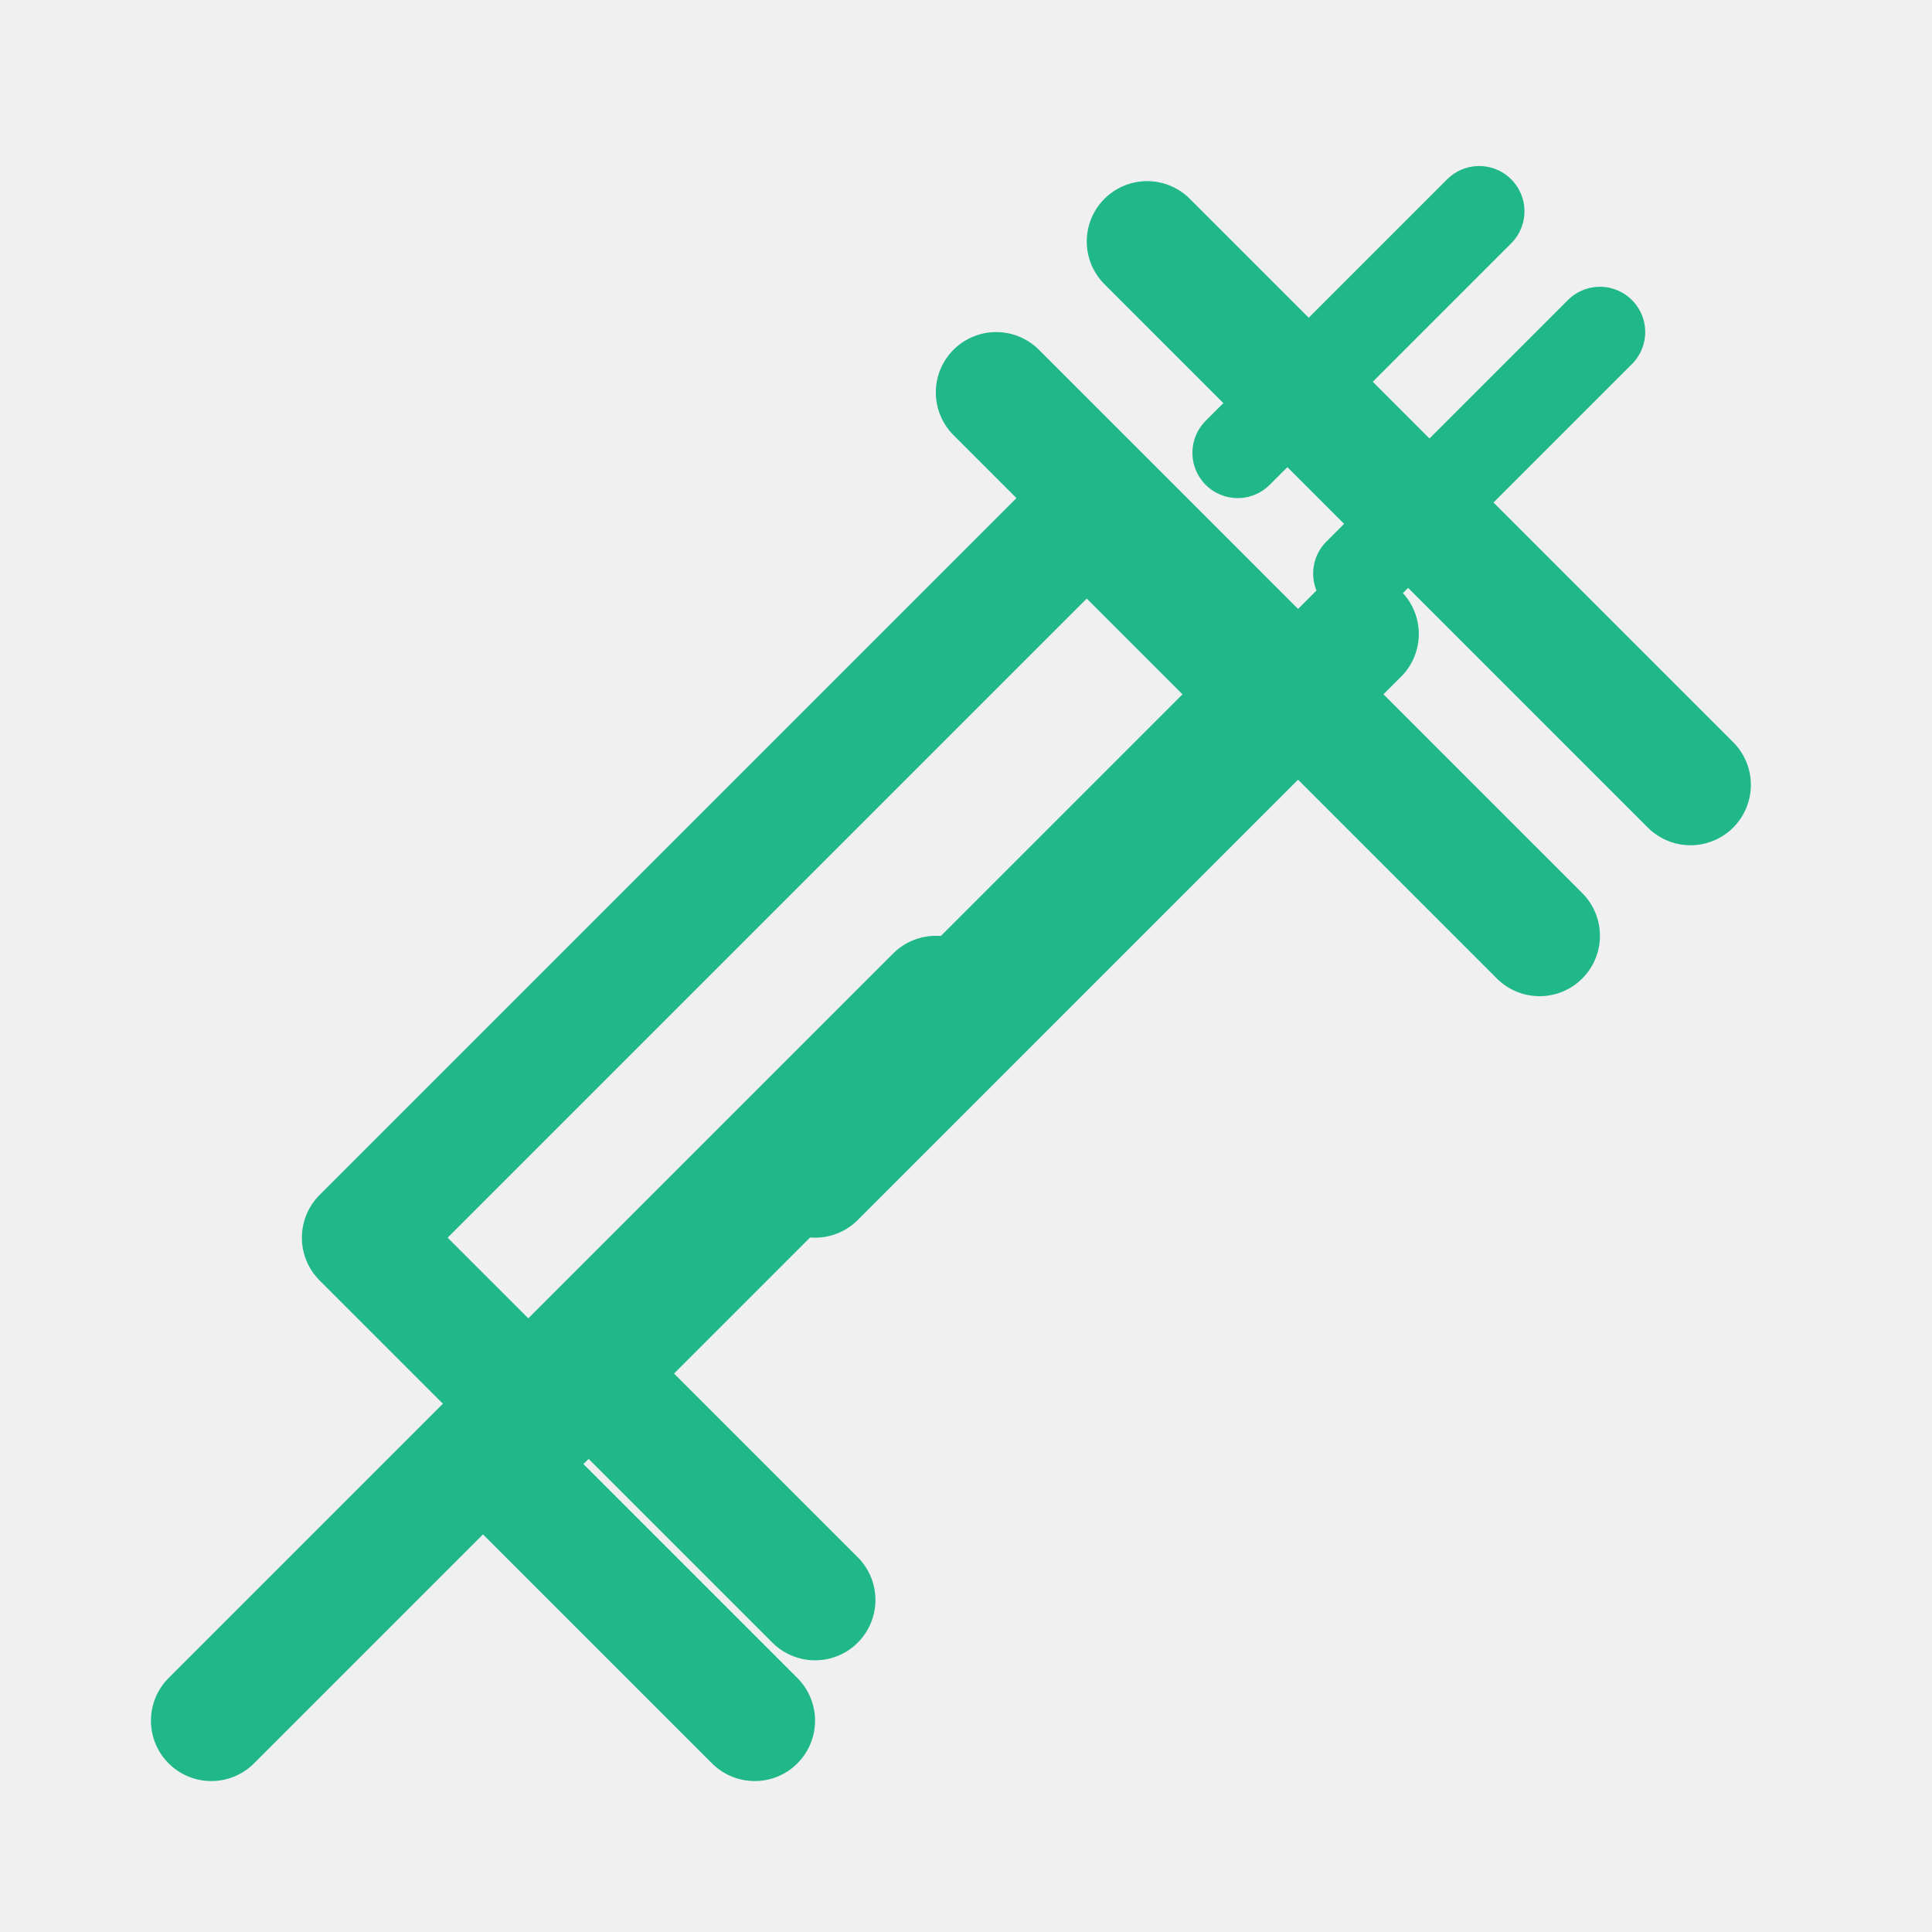
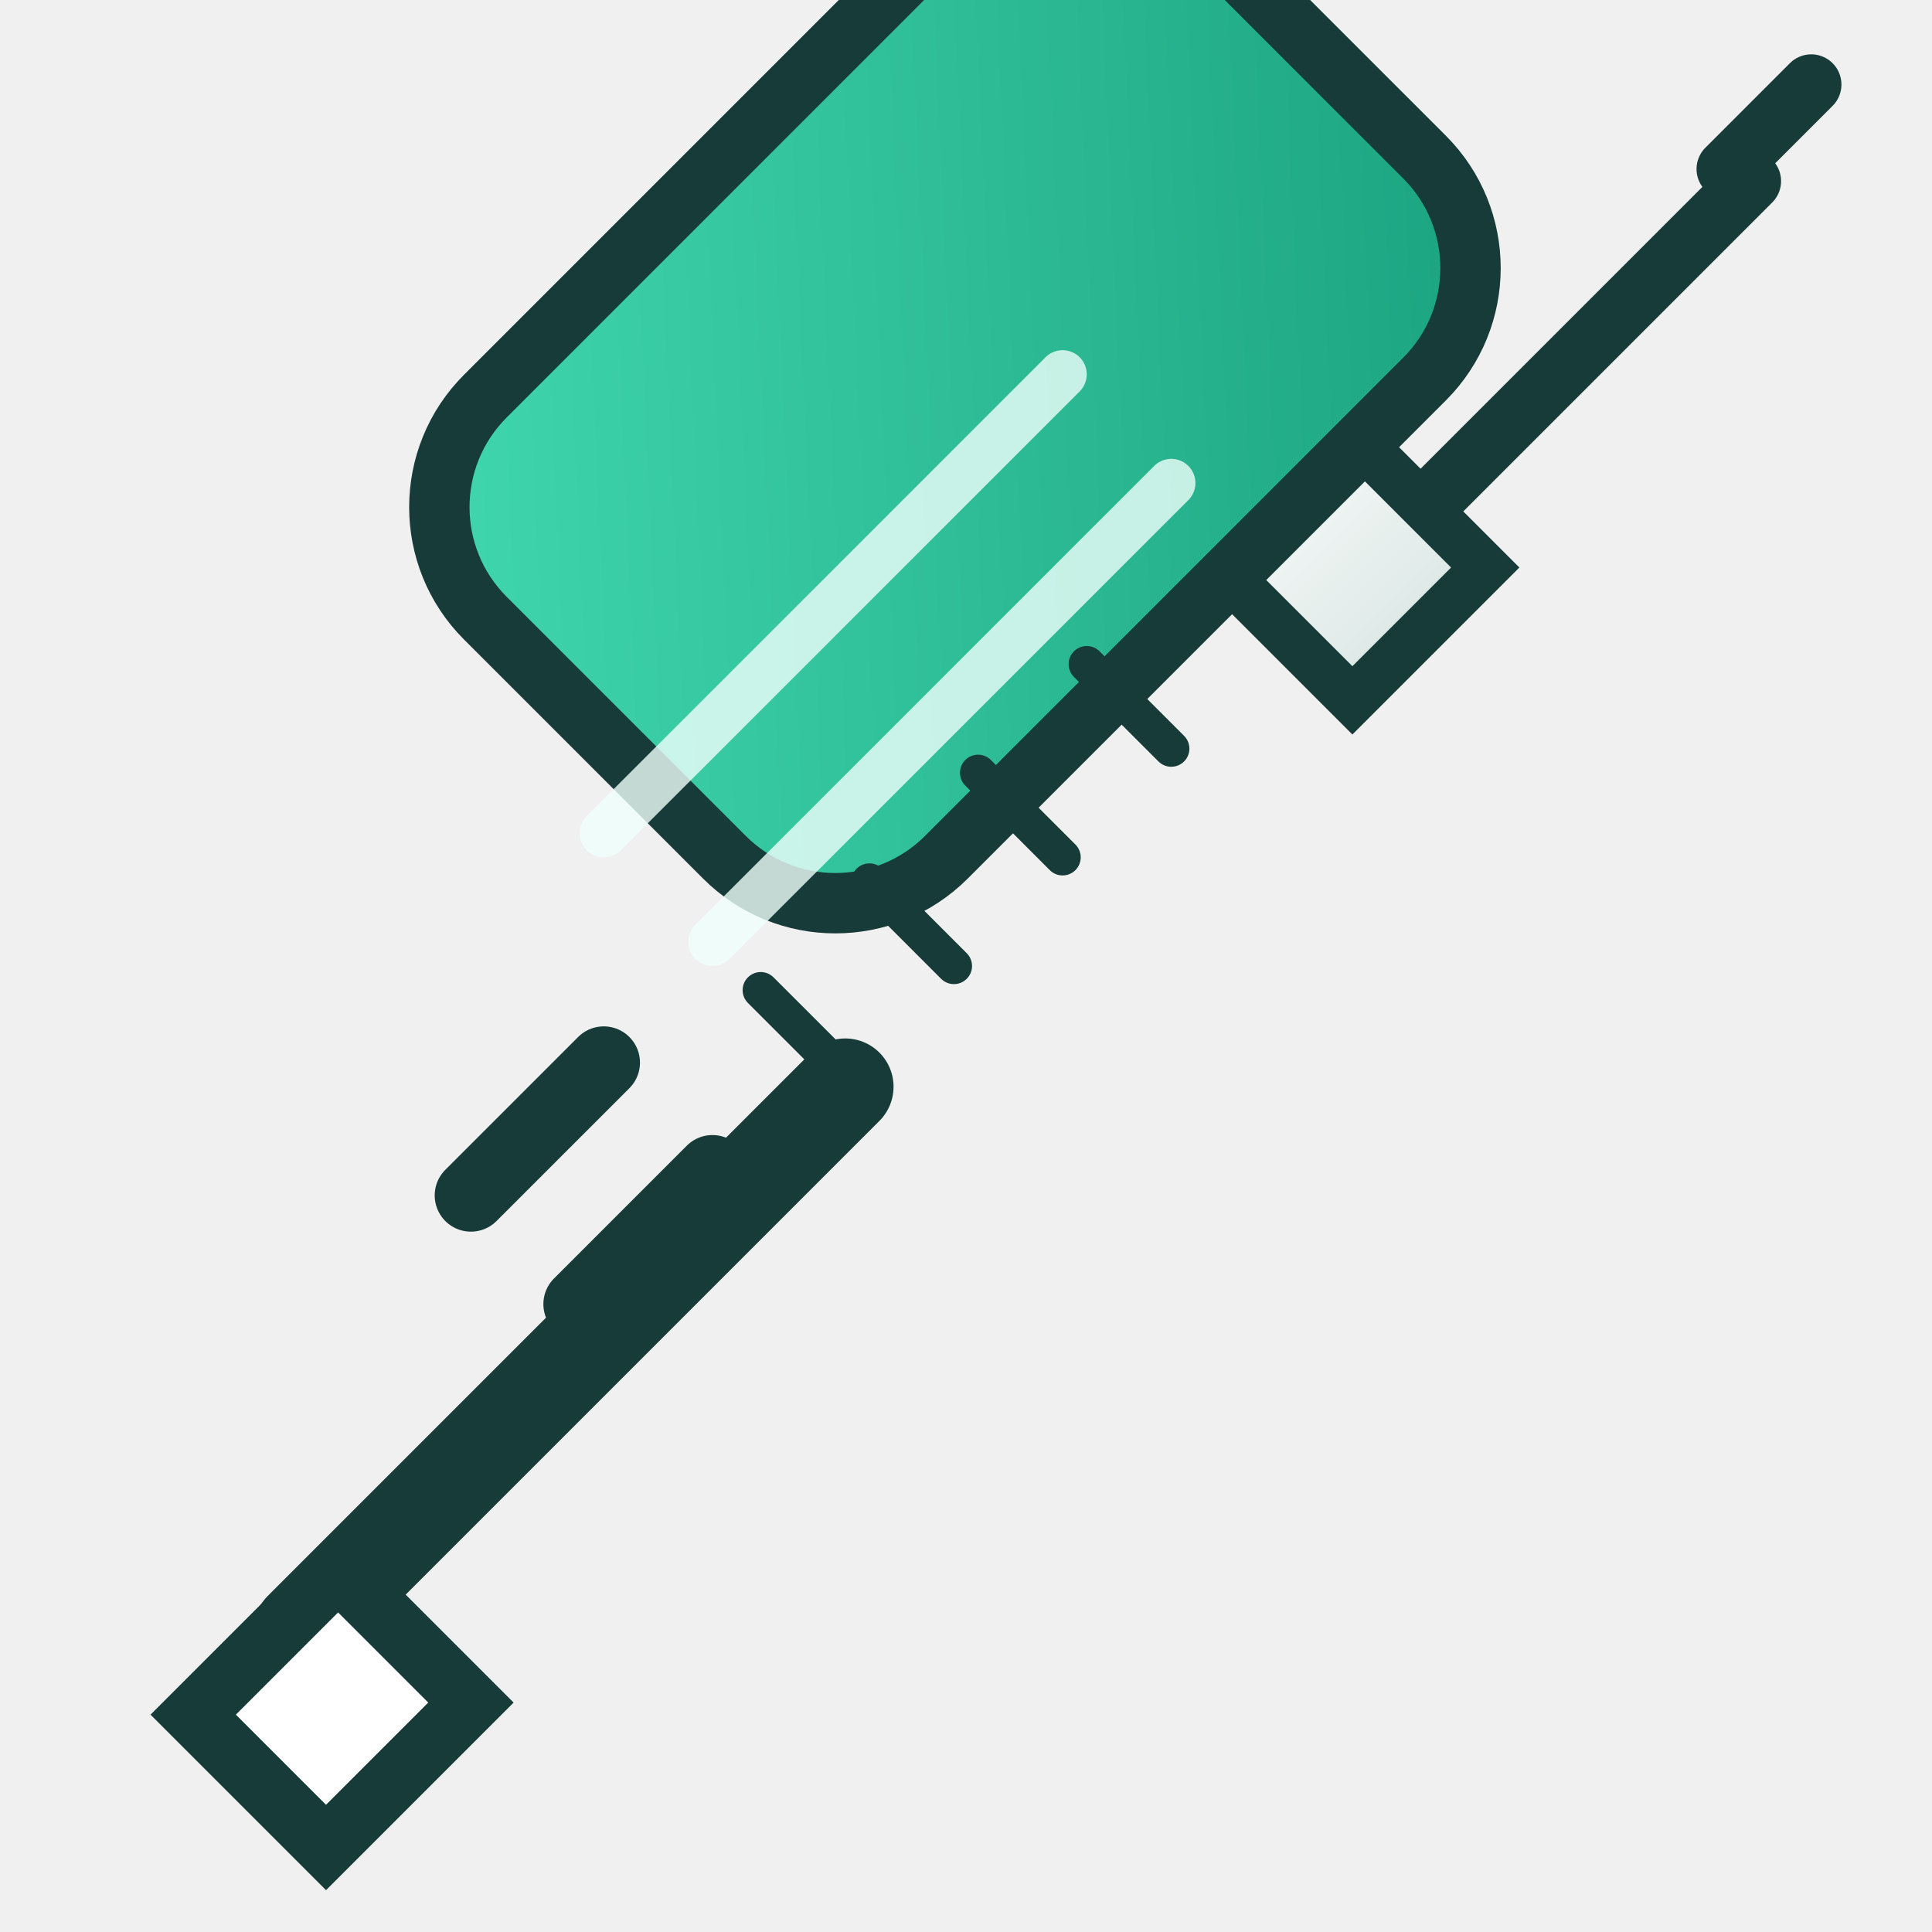
- <svg xmlns="http://www.w3.org/2000/svg" viewBox="0 0 64 64" fill="none">
-   <path d="M38 8l18 18M33 13l18 18M10 54l21-21M19 45l8 8M7 57l7-7M27 39l18-18M17 49l8 8" stroke="#20B889" stroke-width="4" stroke-linecap="round" />
-   <path d="M18 47l-6-6 24-24 6 6-24 24Z" stroke="#20B889" stroke-width="4" stroke-linejoin="round" />
-   <path d="M41 15l8-8M45 19l8-8" stroke="#20B889" stroke-width="3" stroke-linecap="round" />
+ <svg xmlns="http://www.w3.org/2000/svg" viewBox="0 0 160 160" fill="none">
+   <defs>
+     <linearGradient id="b" x1="35" y1="38" x2="116" y2="112" gradientUnits="userSpaceOnUse">
+       <stop stop-color="#42D9B0" />
+       <stop offset="1" stop-color="#159A78" />
+     </linearGradient>
+     <linearGradient id="m" x1="106" y1="28" x2="143" y2="65" gradientUnits="userSpaceOnUse">
+       <stop stop-color="#FFFFFF" />
+       <stop offset="1" stop-color="#B8D0CA" />
+     </linearGradient>
+   </defs>
+   <path d="M112 48L145 15M143 14L150 7" stroke="#173B38" stroke-width="5" stroke-linecap="round" />
+   <path d="M102 48L113 37L123 47L112 58L102 48Z" fill="url(#m)" stroke="#173B38" stroke-width="4" />
+   <rect x="31" y="42" width="82" height="54" rx="13" transform="rotate(-45 31 42)" fill="url(#b)" stroke="#173B38" stroke-width="5" />
+   <path d="M50 69L88 31M59 78L97 40" stroke="#EFFFFB" stroke-width="4" stroke-linecap="round" opacity=".8" />
+   <path d="M63 82L70 89M72 73L79 80M81 64L88 71M90 55L97 62" stroke="#173B38" stroke-width="3" stroke-linecap="round" />
+   <path d="M25 135L70 90" stroke="#173B38" stroke-width="8" stroke-linecap="round" />
+   <path d="M16 142L28 130L39 141L27 153L16 142Z" fill="#FFFFFF" stroke="#173B38" stroke-width="5" />
+   <path d="M39 99L50 88M48 108L59 97" stroke="#173B38" stroke-width="6" stroke-linecap="round" />
</svg>
